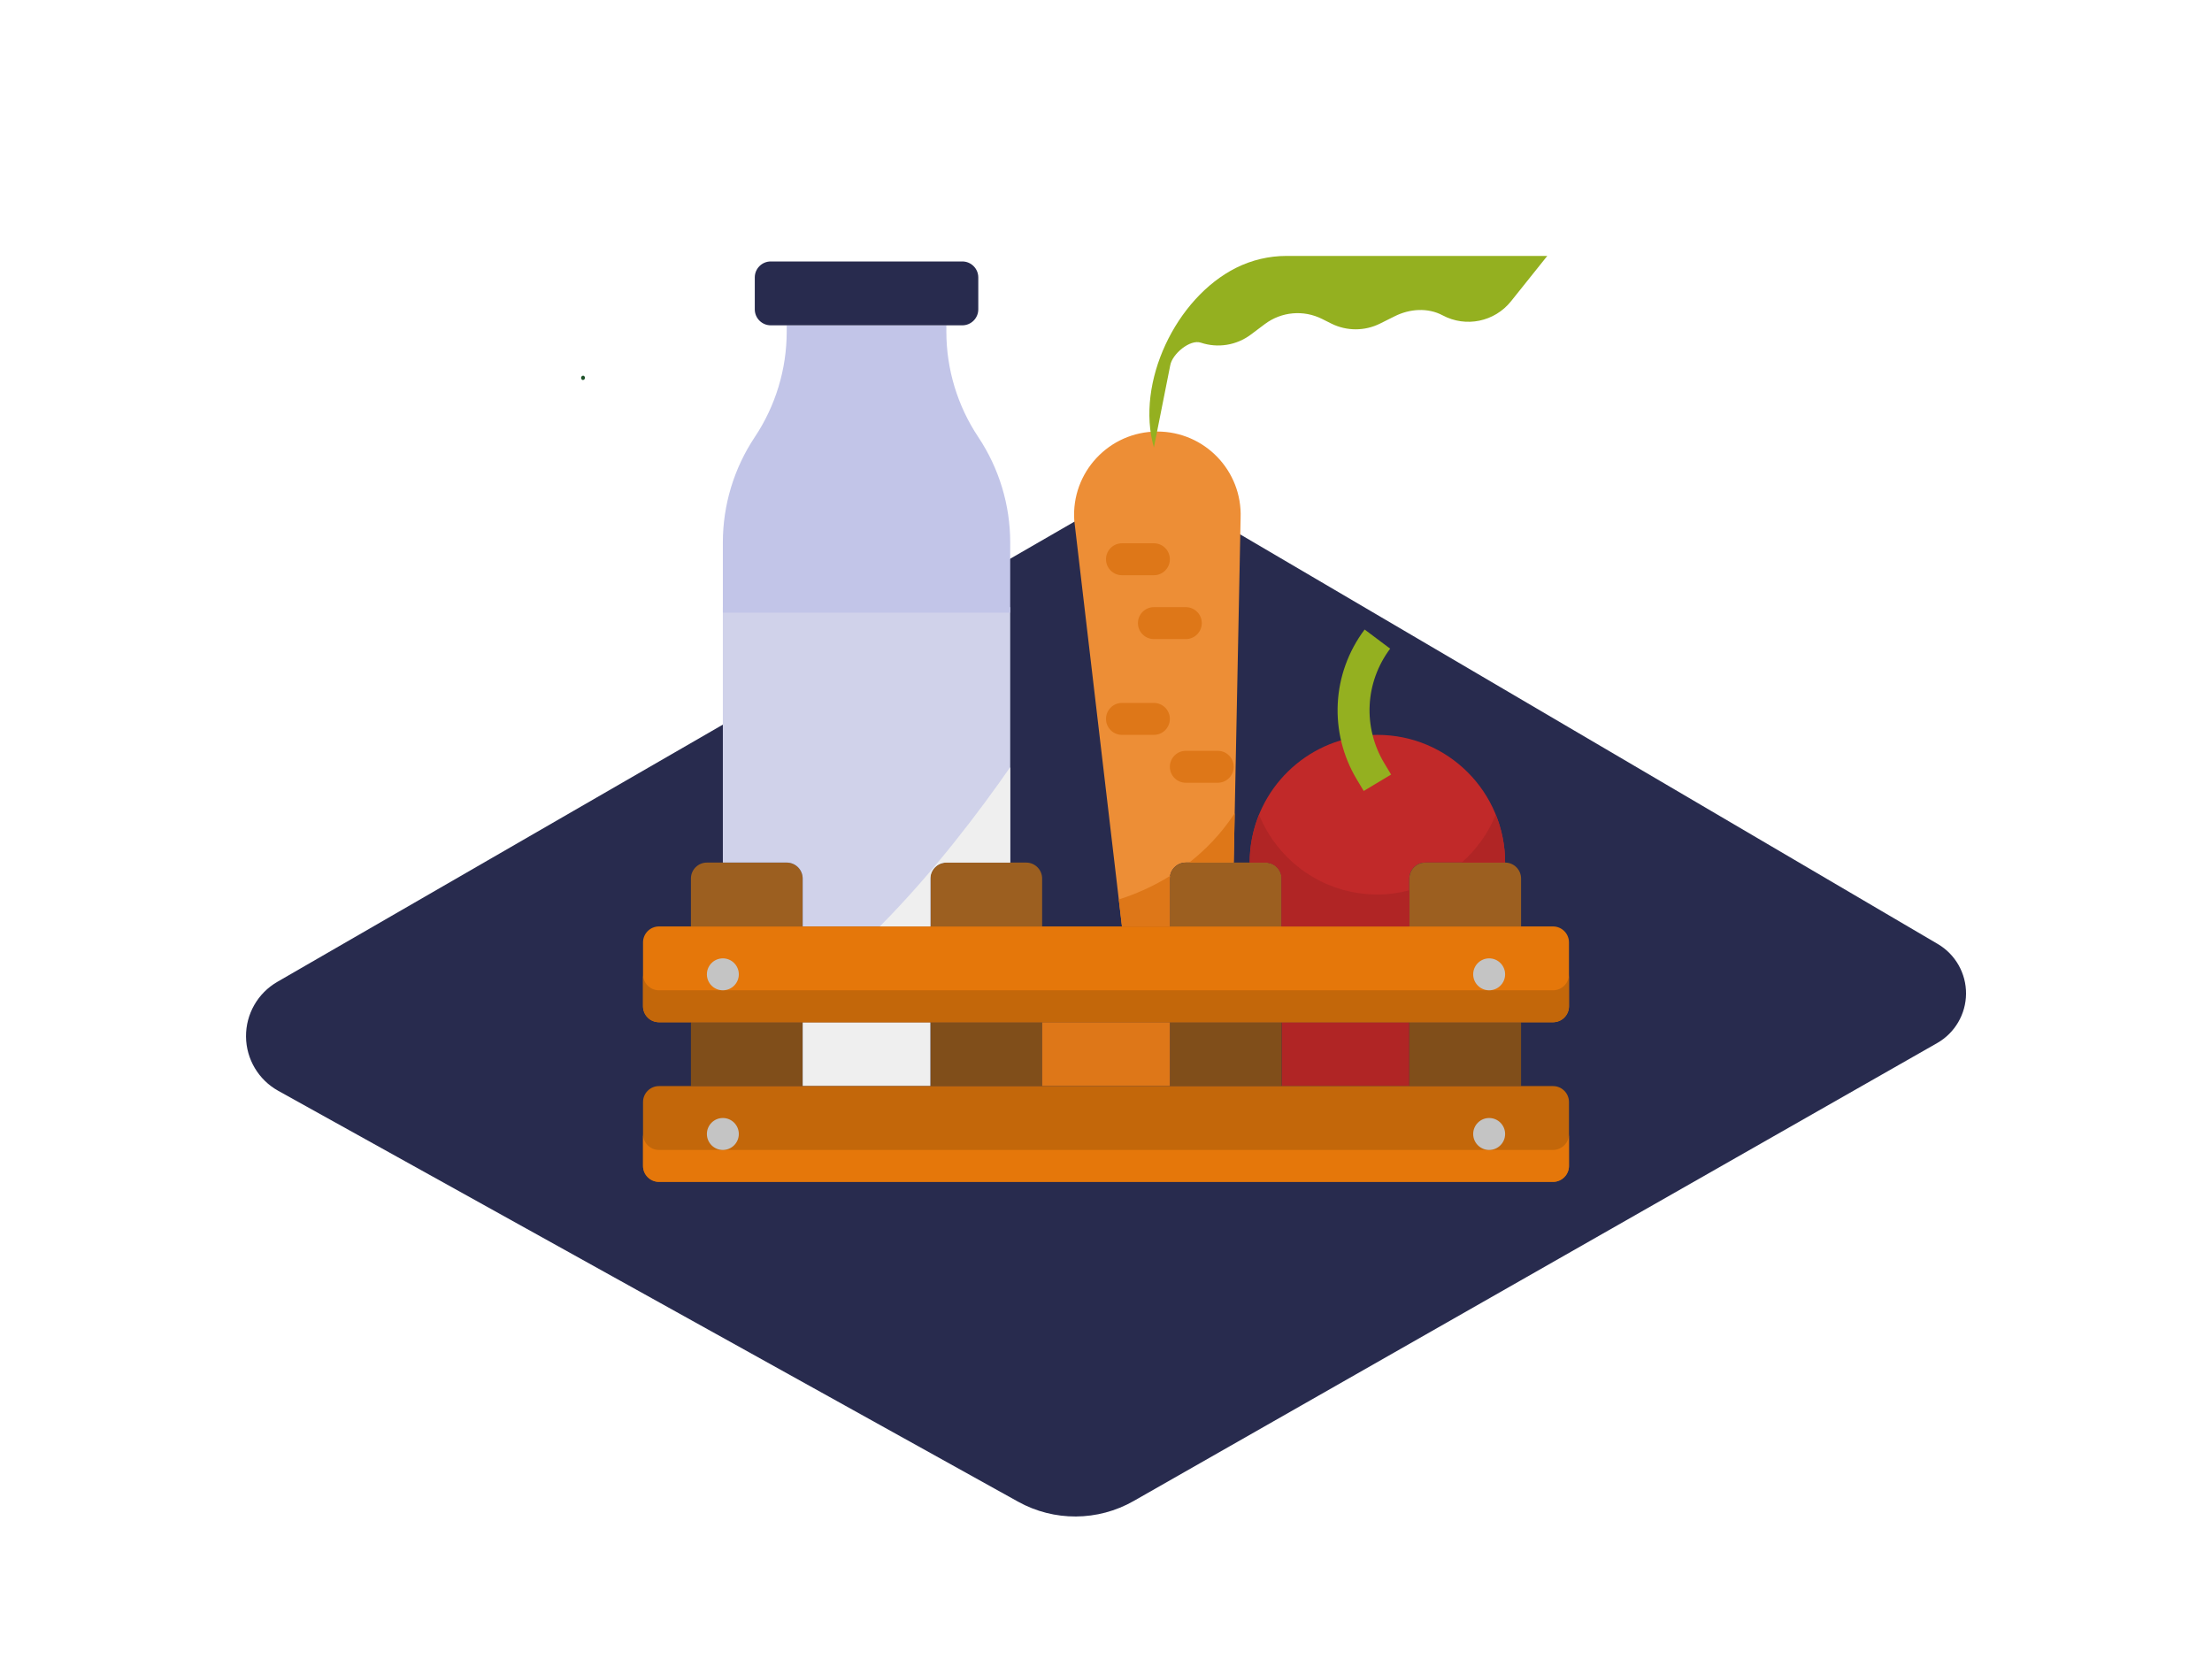
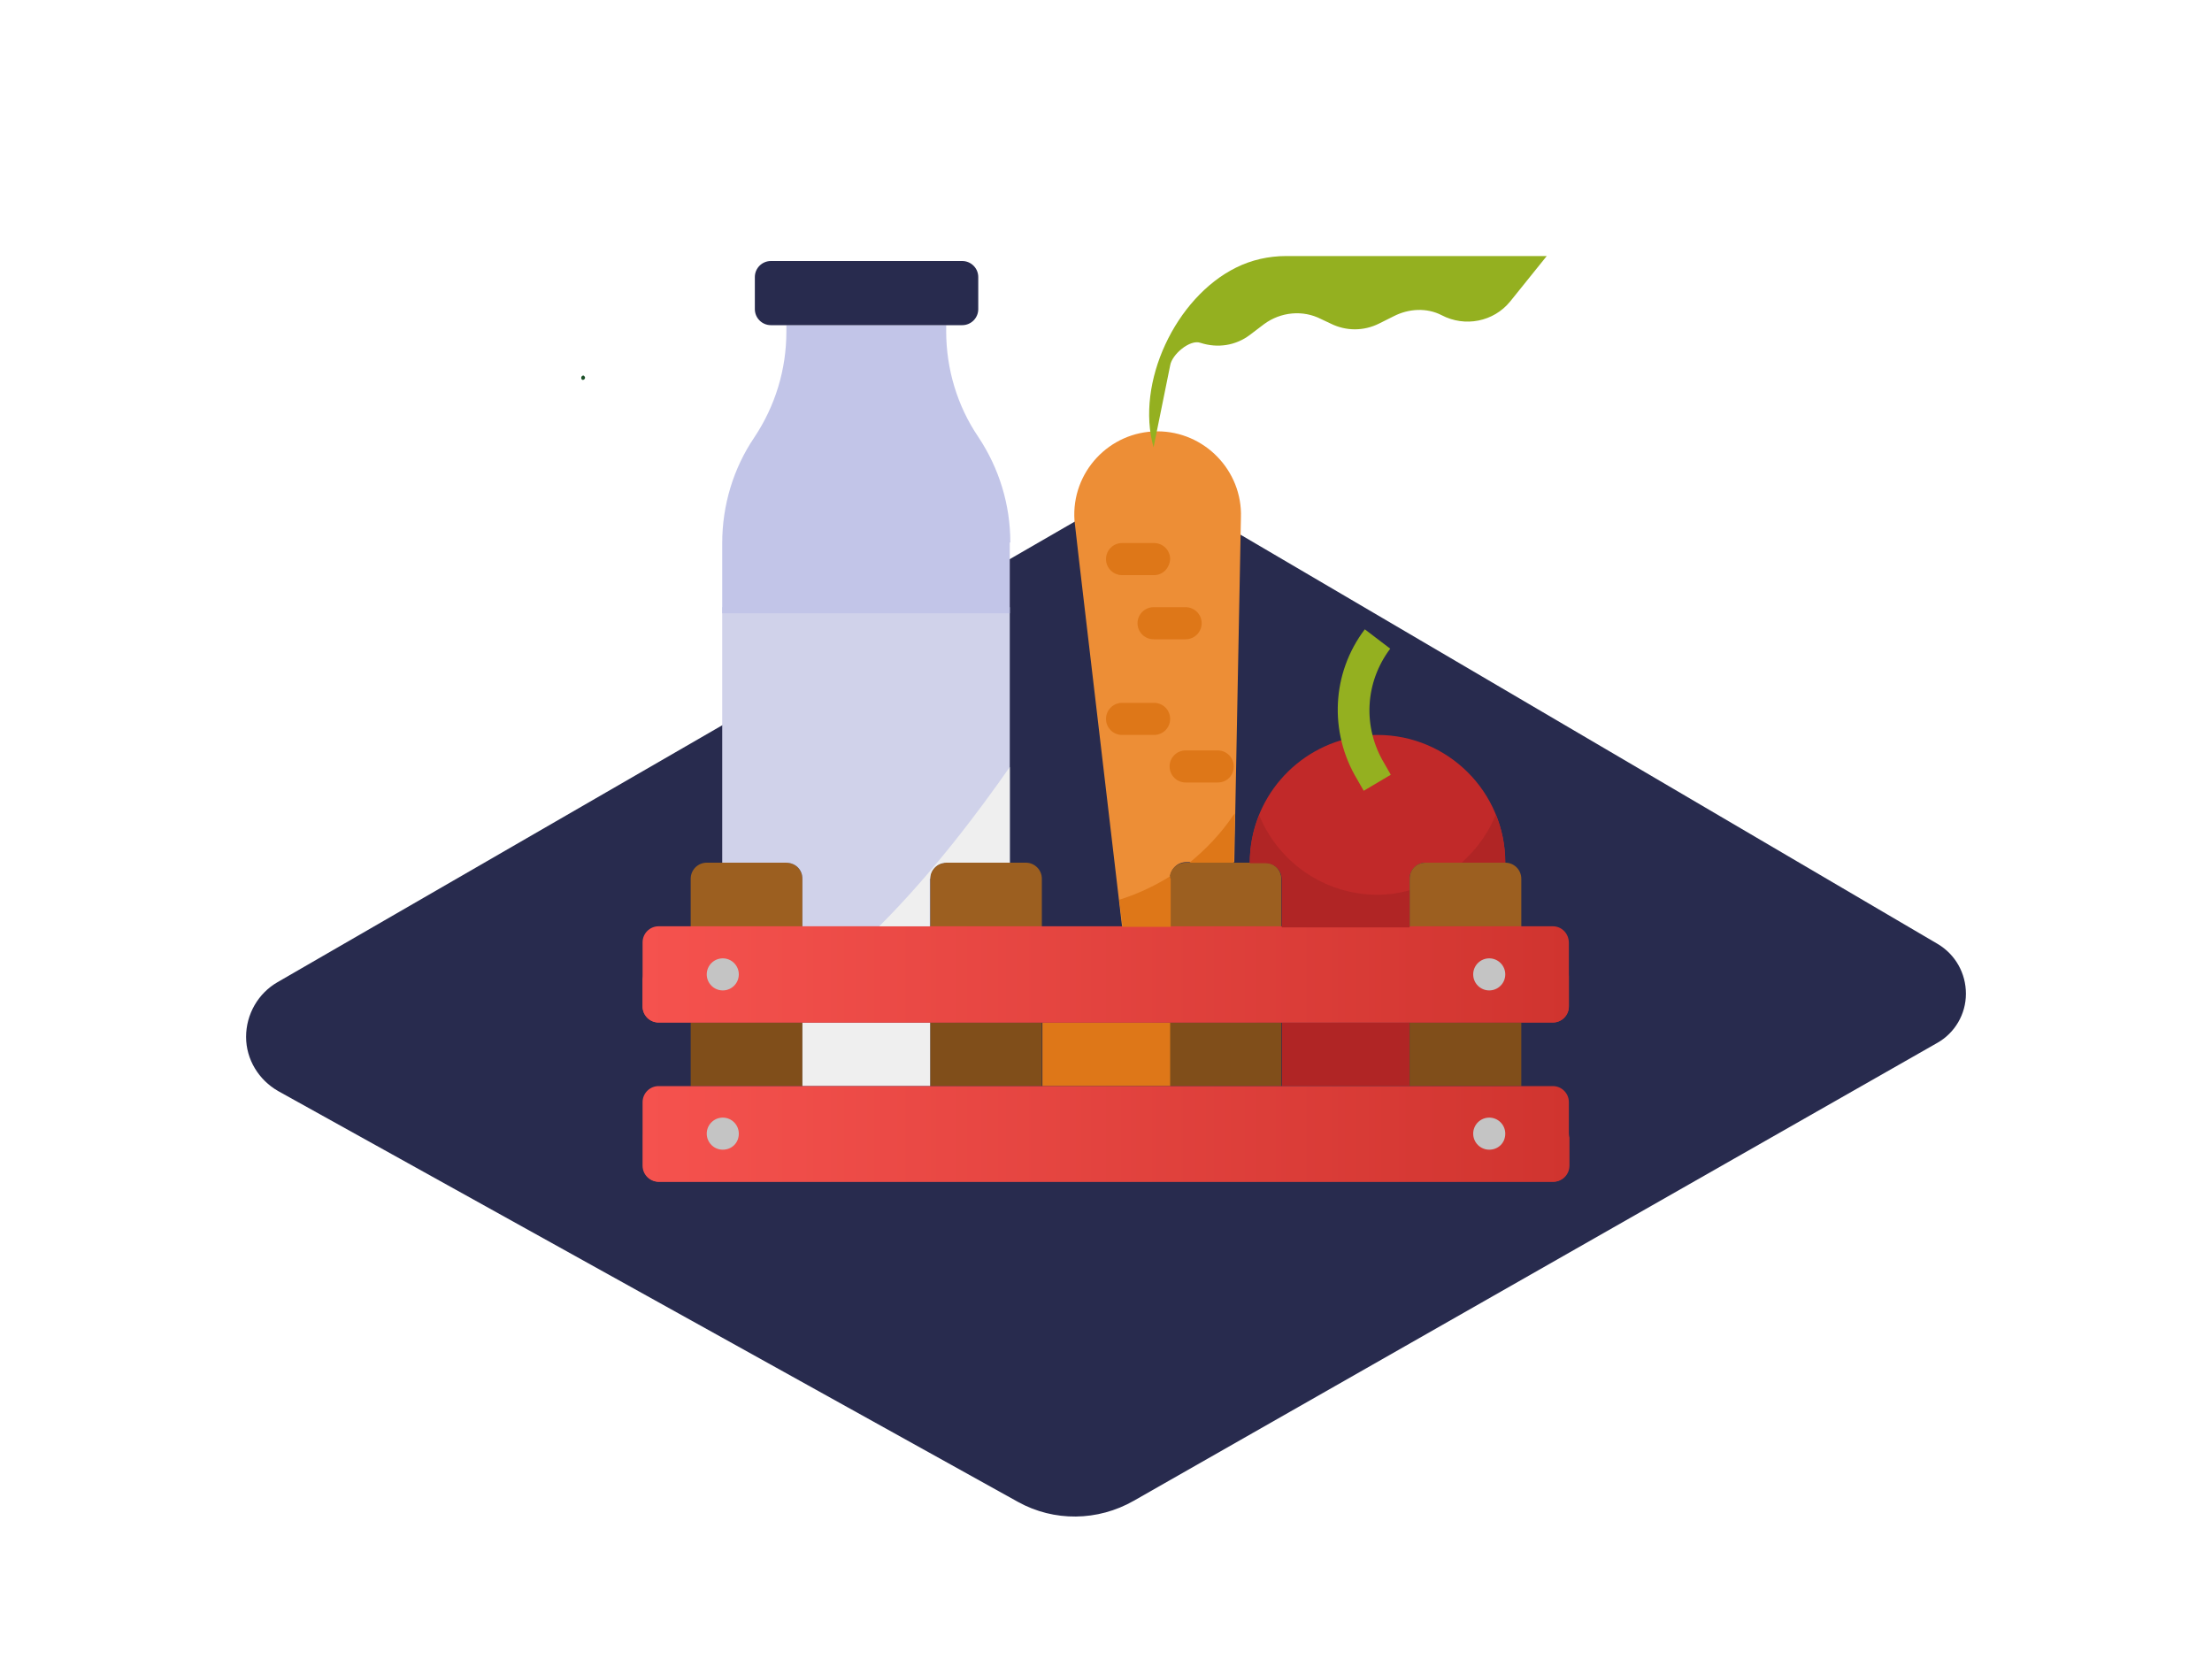
- <svg xmlns="http://www.w3.org/2000/svg" style="isolation:isolate" viewBox="0 0 400 300" width="400pt" height="300pt">
-   <defs>
-     <clipPath id="_clipPath_a995Y5G3RA9m40Bz6vZaWJ8qDC6XHUY6">
-       <rect width="400" height="300" />
+ <svg xmlns="http://www.w3.org/2000/svg" xmlns:xlink="http://www.w3.org/1999/xlink" version="1.1" id="Layer_1" x="0px" y="0px" viewBox="0 0 400 300" style="enable-background:new 0 0 400 300;" xml:space="preserve">
+   <style type="text/css">
+ 	.st0{clip-path:url(#SVGID_2_);}
+ 	.st1{fill:#282B4E;}
+ 	.st2{opacity:0.68;}
+ 	.st3{fill:url(#SVGID_3_);}
+ 	.st4{fill:url(#SVGID_4_);}
+ 	.st5{fill:#313115;}
+ 	.st6{fill:#1C5028;}
+ 	.st7{fill:#9C5F20;}
+ 	.st8{fill:#B02525;}
+ 	.st9{fill:#D0D2EA;}
+ 	.st10{fill:#804E1A;}
+ 	.st11{fill:#ED8E36;}
+ 	.st12{fill:#C2C5E8;}
+ 	.st13{fill:#C12929;}
+ 	.st14{fill:#EFEFEF;}
+ 	.st15{fill:#DE7718;}
+ 	.st16{fill:url(#SVGID_5_);}
+ 	.st17{fill:url(#SVGID_6_);}
+ 	.st18{fill:#94B020;}
+ 	.st19{fill:url(#SVGID_7_);}
+ 	.st20{fill:url(#SVGID_8_);}
+ 	.st21{fill:#C4C4C4;}
+ </style>
+   <g>
+     <defs>
+       <rect id="SVGID_1_" width="400" height="300" />
+     </defs>
+     <clipPath id="SVGID_2_">
+       <use xlink:href="#SVGID_1_" style="overflow:visible;" />
    </clipPath>
-   </defs>
-   <g clip-path="url(#_clipPath_a995Y5G3RA9m40Bz6vZaWJ8qDC6XHUY6)">
-     <path d=" M 205 271.43 L 350.3 188.62 C 353.507 186.79 355.496 183.391 355.521 179.7 C 355.546 176.008 353.602 172.582 350.42 170.71 L 214.75 91.05 C 210.219 88.392 204.609 88.373 200.06 91 L 50.15 177.55 C 46.618 179.588 44.455 183.369 44.488 187.447 C 44.521 191.525 46.745 195.269 50.31 197.25 L 184.1 271.55 C 190.609 275.166 198.533 275.12 205 271.43 L 205 271.43 Z " fill="rgb(40,43,78)" />
-     <g opacity="0.68">
-       <linearGradient id="_lgradient_0" x1="0" y1="0.5" x2="0.876" y2="0.018" gradientTransform="matrix(152.21,0,0,67.45,102.69,160.71)" gradientUnits="userSpaceOnUse">
-         <stop offset="100%" stop-opacity="0" style="stop-color:rgb(241,90,36)" />
-         <stop offset="100%" stop-opacity="0.028" style="stop-color:rgb(241,90,36)" />
+     <g class="st0">
+       <path class="st1" d="M205,271.4l145.3-82.8c3.2-1.8,5.2-5.2,5.2-8.9c0-3.7-1.9-7.1-5.1-9L214.8,91.1c-4.5-2.7-10.1-2.7-14.7-0.1    L50.2,177.6c-3.5,2-5.7,5.8-5.7,9.9c0,4.1,2.3,7.8,5.8,9.8l133.8,74.3C190.6,275.2,198.5,275.1,205,271.4L205,271.4z" />
+       <g class="st2">
+         <linearGradient id="SVGID_3_" gradientUnits="userSpaceOnUse" x1="8.342320e-02" y1="299.348" x2="0.96" y2="299.83" gradientTransform="matrix(152.21 0 0 -67.45 102.69 20395.709)">
+           <stop offset="1" style="stop-color:#F15A24;stop-opacity:0" />
+           <stop offset="1" style="stop-color:#F15A24;stop-opacity:2.828054e-02" />
+         </linearGradient>
+         <path class="st3" d="M151.9,228.2l103-54.6l-92.1-12.8l-60.1,38.5C108.4,202.7,146.2,224.5,151.9,228.2z" />
+       </g>
+       <g class="st2">
+         <linearGradient id="SVGID_4_" gradientUnits="userSpaceOnUse" x1="0.185" y1="299.273" x2="0.96" y2="299.905" gradientTransform="matrix(82.56 0 0 -43.05 242.44 13094.79)">
+           <stop offset="1" style="stop-color:#F15A24;stop-opacity:0" />
+           <stop offset="1" style="stop-color:#F15A24;stop-opacity:2.131742e-02" />
+         </linearGradient>
+         <path class="st4" d="M275.5,222.8L325,196l-39-16.2L242.4,207C248.3,210.6,269.8,219.2,275.5,222.8z" />
+       </g>
+       <path class="st5" d="M214.5,126.4c-0.7-2.4-3.8-2.3-5.6-1.3c-0.3,0.1-0.5,0.4-0.6,0.6c-1.4,1.1-2.4,2.8-1.6,4.7    c0.9,2.2,3.5,2.4,5.4,1.4C214.1,130.7,215,128.5,214.5,126.4L214.5,126.4z M212.1,127.7c-0.1,0.8-0.6,1.5-1.3,1.9    c-0.6,0.3-1.6,0.5-1.8-0.3s0.6-1.4,1.2-1.8c0.2-0.1,0.3-0.3,0.4-0.4c0.3-0.1,0.7-0.2,1-0.1C212.2,127,212.2,127.2,212.1,127.7z" />
+       <path class="st6" d="M105.5,67.9c-0.2,0-0.4,0.2-0.4,0.4c0,0.2,0.1,0.4,0.3,0.4c0.2,0,0.4-0.2,0.4-0.4    C105.8,68.2,105.7,68,105.5,67.9L105.5,67.9z" />
+       <path class="st7" d="M145.1,158.9c0-1.6-1.3-2.9-2.9-2.9h-11.5h-2.9c-1.6,0-2.9,1.3-2.9,2.9v8.7h20.2V158.9z" />
+       <path class="st8" d="M231.8,184.9h23.1v11.5h-23.1V184.9z" />
+       <path class="st7" d="M168.2,158.9v8.7h20.2v-8.7c0-1.6-1.3-2.9-2.9-2.9h-2.9h-11.5C169.5,156,168.2,157.3,168.2,158.9z" />
+       <path class="st9" d="M145.1,158.9v8.7h23.1v-8.7c0-1.6,1.3-2.9,2.9-2.9h11.5v-46.2h-52V156h11.5    C143.9,156,145.1,157.3,145.1,158.9z" />
+       <path class="st10" d="M211.5,184.9h20.2v11.5h-20.2V184.9z" />
+       <path class="st10" d="M168.2,184.9h20.2v11.5h-20.2V184.9z" />
+       <path class="st11" d="M209.3,78c-8.7,0-15.6,7.4-15,16.1l0.8,7l7.8,66.4h8.7v-8.7c0-1.6,1.3-2.9,2.9-2.9h8.7l1.2-62.3    C224.7,85.1,217.8,78,209.3,78z" />
+       <path class="st12" d="M182.7,98.1c0-6.8-2-13.4-5.8-19.1c-3.8-5.6-5.8-12.3-5.8-19.1v-1.1h-28.9V60c0,6.8-2,13.4-5.8,19.1    c-3.8,5.6-5.8,12.3-5.8,19.1v12.7h52V98.1z" />
+       <path class="st7" d="M211.5,158.9v8.7h20.2v-8.7c0-1.6-1.3-2.9-2.9-2.9H226h-2.9h-8.7C212.8,156,211.5,157.3,211.5,158.9z" />
+       <path class="st10" d="M124.9,184.9h20.2v11.5h-20.2V184.9z" />
+       <path class="st13" d="M249.1,132.9c-1.3,0-2.5,0.1-3.7,0.3c-11,1.8-19.4,11.3-19.4,22.8h2.9c1.6,0,2.9,1.3,2.9,2.9v8.7h23.1v-8.7    c0-1.6,1.3-2.9,2.9-2.9h14.4C272.2,143.2,261.8,132.9,249.1,132.9z" />
+       <path class="st7" d="M254.9,158.9v8.7h20.2v-8.7c0-1.6-1.3-2.9-2.9-2.9h-14.4C256.1,156,254.9,157.3,254.9,158.9z" />
+       <path class="st14" d="M145.1,184.9h23.1v11.5h-23.1V184.9z" />
+       <path class="st10" d="M254.9,184.9h20.2v11.5h-20.2V184.9z" />
+       <path class="st15" d="M188.5,184.9h23.1v11.5h-23.1V184.9z" />
+       <linearGradient id="SVGID_5_" gradientUnits="userSpaceOnUse" x1="116.28" y1="176.19" x2="283.72" y2="176.19">
+         <stop offset="0" style="stop-color:#F5524E" />
+         <stop offset="1" style="stop-color:#D0342F" />
      </linearGradient>
-       <path d=" M 151.9 228.16 L 254.9 173.55 L 162.83 160.71 L 102.69 199.19 C 108.45 202.7 146.22 224.5 151.9 228.16 Z " fill="url(#_lgradient_0)" />
+       <path class="st16" d="M280.8,167.5h-5.8h-20.2h-23.1h-20.2h-8.7h-14.4h-20.2h-23.1h-20.2h-5.8c-1.6,0-2.9,1.3-2.9,2.9V182    c0,1.6,1.3,2.9,2.9,2.9h5.8h20.2h23.1h20.2h23.1h20.2h23.1h20.2h5.8c1.6,0,2.9-1.3,2.9-2.9v-11.5    C283.7,168.8,282.4,167.5,280.8,167.5z" />
+       <linearGradient id="SVGID_6_" gradientUnits="userSpaceOnUse" x1="116.28" y1="205.06" x2="283.72" y2="205.06">
+         <stop offset="0" style="stop-color:#F5524E" />
+         <stop offset="1" style="stop-color:#D0342F" />
+       </linearGradient>
+       <path class="st17" d="M280.8,196.4h-5.8h-20.2h-23.1h-20.2h-23.1h-20.2h-23.1h-20.2h-5.8c-1.6,0-2.9,1.3-2.9,2.9v11.5    c0,1.6,1.3,2.9,2.9,2.9h161.7c1.6,0,2.9-1.3,2.9-2.9v-11.5C283.7,197.7,282.4,196.4,280.8,196.4z" />
+       <path class="st1" d="M174,58.8c1.6,0,2.9-1.3,2.9-2.9v-5.8c0-1.6-1.3-2.9-2.9-2.9h-34.6c-1.6,0-2.9,1.3-2.9,2.9v5.8    c0,1.6,1.3,2.9,2.9,2.9h2.9h28.9H174z" />
+       <path class="st18" d="M268.2,46.3h-35.6c-3.2,0-6.3,0.7-9.1,2.1c-10.9,5.4-18.2,20.8-14.9,32.5l3-14.8c0.3-2,3.6-4.8,5.5-4.1l0,0    c3.1,1,6.4,0.5,9-1.5l2.5-1.9c3-2.2,7-2.6,10.3-0.9l1.7,0.8c2.8,1.4,6,1.4,8.8,0l2.6-1.3c2.7-1.4,6-1.6,8.7-0.2    c4.2,2.2,9.4,1.2,12.4-2.5l6.6-8.2H268.2z" />
+       <linearGradient id="SVGID_7_" gradientUnits="userSpaceOnUse" x1="116.28" y1="209.389" x2="283.72" y2="209.389">
+         <stop offset="0" style="stop-color:#F5524E" />
+         <stop offset="1" style="stop-color:#D0342F" />
+       </linearGradient>
+       <path class="st19" d="M280.8,207.9H119.2c-1.6,0-2.9-1.3-2.9-2.9v5.8c0,1.6,1.3,2.9,2.9,2.9h161.7c1.6,0,2.9-1.3,2.9-2.9v-5.8    C283.7,206.7,282.4,207.9,280.8,207.9z" />
+       <linearGradient id="SVGID_8_" gradientUnits="userSpaceOnUse" x1="116.28" y1="180.52" x2="283.72" y2="180.52">
+         <stop offset="0" style="stop-color:#F5524E" />
+         <stop offset="1" style="stop-color:#D0342F" />
+       </linearGradient>
+       <path class="st20" d="M280.8,179.1h-5.8h-20.2h-23.1h-20.2h-23.1h-20.2h-23.1h-20.2h-5.8c-1.6,0-2.9-1.3-2.9-2.9v5.8    c0,1.6,1.3,2.9,2.9,2.9h5.8h20.2h23.1h20.2h23.1h20.2h23.1h20.2h5.8c1.6,0,2.9-1.3,2.9-2.9v-5.8    C283.7,177.8,282.4,179.1,280.8,179.1z" />
+       <path class="st8" d="M249.1,161.8c-9.7,0-18-6-21.4-14.4c-1.1,2.7-1.7,5.6-1.7,8.7h2.9c1.6,0,2.9,1.3,2.9,2.9v8.7h23.1V161    C253,161.5,251.1,161.8,249.1,161.8z" />
+       <path class="st8" d="M264.3,156h7.9c0-3.1-0.6-6-1.7-8.7C269.1,150.7,267,153.6,264.3,156z" />
+       <path class="st15" d="M211.7,158.4c-3.2,2-6.4,3.4-9.3,4.3l0.6,4.9h8.7v-8.7C211.5,158.7,211.6,158.5,211.7,158.4z" />
+       <path class="st15" d="M223.3,147.1c-0.1,0.1-0.1,0.2-0.2,0.2c-2.4,3.6-5.2,6.4-8,8.7h8L223.3,147.1z" />
+       <path class="st14" d="M168.2,158.9c0-1.6,1.3-2.9,2.9-2.9h11.5v-17.3c-5.3,7.6-13.7,18.9-23.6,28.8h9.1V158.9z" />
+       <path class="st18" d="M246.6,143l-1.2-2.1c-5.1-8.5-4.6-19.2,1.4-27.1l4.6,3.5c-4.6,6.1-5,14.2-1.1,20.7l1.2,2.1L246.6,143z" />
+       <g>
+         <path class="st15" d="M208.7,104h-5.8c-1.6,0-2.9-1.3-2.9-2.9c0-1.6,1.3-2.9,2.9-2.9h5.8c1.6,0,2.9,1.3,2.9,2.9     C211.5,102.7,210.3,104,208.7,104z" />
+         <path class="st15" d="M214.4,115.6h-5.8c-1.6,0-2.9-1.3-2.9-2.9c0-1.6,1.3-2.9,2.9-2.9h5.8c1.6,0,2.9,1.3,2.9,2.9     C217.3,114.3,216,115.6,214.4,115.6z" />
+         <path class="st15" d="M208.7,132.9h-5.8c-1.6,0-2.9-1.3-2.9-2.9s1.3-2.9,2.9-2.9h5.8c1.6,0,2.9,1.3,2.9,2.9     S210.3,132.9,208.7,132.9z" />
+         <path class="st15" d="M220.2,141.5h-5.8c-1.6,0-2.9-1.3-2.9-2.9c0-1.6,1.3-2.9,2.9-2.9h5.8c1.6,0,2.9,1.3,2.9,2.9     C223.1,140.3,221.8,141.5,220.2,141.5z" />
+       </g>
+       <path class="st21" d="M130.7,179.1c-1.6,0-2.9-1.3-2.9-2.9c0-1.6,1.3-2.9,2.9-2.9c1.6,0,2.9,1.3,2.9,2.9    C133.6,177.8,132.3,179.1,130.7,179.1z" />
+       <path class="st21" d="M130.7,207.9c-1.6,0-2.9-1.3-2.9-2.9c0-1.6,1.3-2.9,2.9-2.9c1.6,0,2.9,1.3,2.9,2.9    C133.6,206.7,132.3,207.9,130.7,207.9z" />
+       <path class="st21" d="M269.3,179.1c-1.6,0-2.9-1.3-2.9-2.9c0-1.6,1.3-2.9,2.9-2.9c1.6,0,2.9,1.3,2.9,2.9    C272.2,177.8,270.9,179.1,269.3,179.1z" />
+       <path class="st21" d="M269.3,207.9c-1.6,0-2.9-1.3-2.9-2.9c0-1.6,1.3-2.9,2.9-2.9c1.6,0,2.9,1.3,2.9,2.9    C272.2,206.7,270.9,207.9,269.3,207.9z" />
    </g>
-     <g opacity="0.68">
-       <linearGradient id="_lgradient_1" x1="0" y1="0.5" x2="0.775" y2="-0.132" gradientTransform="matrix(82.56,0,0,43.05,242.44,179.79)" gradientUnits="userSpaceOnUse">
-         <stop offset="100%" stop-opacity="0" style="stop-color:rgb(241,90,36)" />
-         <stop offset="100%" stop-opacity="0.021" style="stop-color:rgb(241,90,36)" />
-       </linearGradient>
-       <path d=" M 275.47 222.84 L 325 196 L 286 179.79 L 242.44 207.03 C 248.26 210.59 269.79 219.18 275.47 222.84 Z " fill="url(#_lgradient_1)" />
-     </g>
-     <path d=" M 214.54 126.41 C 213.88 124 210.73 124.12 208.97 125.1 C 208.714 125.234 208.518 125.458 208.42 125.73 C 207.01 126.84 206.05 128.56 206.77 130.38 C 207.64 132.57 210.26 132.82 212.14 131.79 C 214.054 130.736 215.035 128.538 214.54 126.41 L 214.54 126.41 Z  M 212.15 127.71 C 212.081 128.525 211.598 129.247 210.87 129.62 C 210.29 129.91 209.22 130.15 209.05 129.29 C 208.88 128.43 209.66 127.87 210.24 127.51 C 210.416 127.404 210.564 127.256 210.67 127.08 C 210.986 126.948 211.331 126.903 211.67 126.95 C 212.18 127 212.2 127.19 212.15 127.71 Z " fill="rgb(49,49,21)" />
-     <path d=" M 105.47 67.93 C 105.268 67.934 105.101 68.089 105.081 68.29 C 105.06 68.491 105.193 68.675 105.39 68.72 C 105.592 68.716 105.759 68.561 105.779 68.36 C 105.8 68.159 105.667 67.975 105.47 67.93 L 105.47 67.93 Z " fill="rgb(28,80,40)" />
-     <path d=" M 145.149 158.869 C 145.149 157.275 143.856 155.982 142.262 155.982 L 130.714 155.982 L 127.828 155.982 C 126.234 155.982 124.941 157.275 124.941 158.869 L 124.941 167.53 L 145.149 167.53 L 145.149 158.869 Z " fill="rgb(156,95,32)" />
-     <path d=" M 231.756 184.851 L 254.851 184.851 L 254.851 196.399 L 231.756 196.399 L 231.756 184.851 Z " fill="rgb(176,37,37)" />
-     <path d=" M 168.244 158.869 L 168.244 167.53 L 188.452 167.53 L 188.452 158.869 C 188.452 157.275 187.159 155.982 185.566 155.982 L 182.679 155.982 L 171.131 155.982 C 169.537 155.982 168.244 157.275 168.244 158.869 Z " fill="rgb(156,95,32)" />
-     <path d=" M 145.149 158.869 L 145.149 167.53 L 168.244 167.53 L 168.244 158.869 C 168.244 157.275 169.537 155.982 171.131 155.982 L 182.679 155.982 L 182.679 109.792 L 130.714 109.792 L 130.714 155.982 L 142.262 155.982 C 143.856 155.982 145.149 157.275 145.149 158.869 Z " fill="rgb(208,210,234)" />
-     <path d=" M 211.548 184.851 L 231.756 184.851 L 231.756 196.399 L 211.548 196.399 L 211.548 184.851 Z " fill="rgb(128,78,26)" />
-     <path d=" M 168.244 184.851 L 188.452 184.851 L 188.452 196.399 L 168.244 196.399 L 168.244 184.851 Z " fill="rgb(128,78,26)" />
-     <path d=" M 209.29 78.036 C 200.577 78.036 193.681 85.406 194.261 94.101 L 195.087 101.131 L 202.887 167.53 L 211.548 167.53 L 211.548 158.869 C 211.548 157.275 212.841 155.982 214.434 155.982 L 223.095 155.982 L 224.342 93.68 C 224.671 85.138 217.838 78.036 209.29 78.036 Z " fill="rgb(237,142,54)" />
-     <path d=" M 182.679 98.107 C 182.679 91.32 180.669 84.686 176.905 79.036 C 173.14 73.389 171.131 66.752 171.131 59.965 L 171.131 58.828 L 142.262 58.828 L 142.262 59.965 C 142.262 66.752 140.253 73.386 136.488 79.036 C 132.724 84.683 130.714 91.32 130.714 98.107 L 130.714 110.792 L 182.679 110.792 L 182.679 98.107 Z " fill="rgb(194,197,232)" />
-     <path d=" M 211.548 158.869 L 211.548 167.53 L 231.756 167.53 L 231.756 158.869 C 231.756 157.275 230.463 155.982 228.869 155.982 L 225.982 155.982 L 223.095 155.982 L 214.434 155.982 C 212.841 155.982 211.548 157.275 211.548 158.869 Z " fill="rgb(156,95,32)" />
-     <path d=" M 124.941 184.851 L 145.149 184.851 L 145.149 196.399 L 124.941 196.399 L 124.941 184.851 Z " fill="rgb(128,78,26)" />
-     <path d=" M 249.077 132.887 C 247.804 132.887 246.563 133.017 245.344 133.216 C 234.369 135.003 225.982 144.501 225.982 155.982 L 228.869 155.982 C 230.463 155.982 231.756 157.275 231.756 158.869 L 231.756 167.53 L 254.851 167.53 L 254.851 158.869 C 254.851 157.275 256.144 155.982 257.738 155.982 L 272.172 155.982 C 272.172 143.228 261.832 132.887 249.077 132.887 Z " fill="rgb(193,41,41)" />
-     <path d=" M 254.851 158.869 L 254.851 167.53 L 275.059 167.53 L 275.059 158.869 C 275.059 157.275 273.766 155.982 272.172 155.982 L 257.738 155.982 C 256.144 155.982 254.851 157.275 254.851 158.869 Z " fill="rgb(156,95,32)" />
-     <path d=" M 145.149 184.851 L 168.244 184.851 L 168.244 196.399 L 145.149 196.399 L 145.149 184.851 Z " fill="rgb(239,239,239)" />
-     <path d=" M 254.851 184.851 L 275.059 184.851 L 275.059 196.399 L 254.851 196.399 L 254.851 184.851 Z " fill="rgb(128,78,26)" />
-     <path d=" M 188.452 184.851 L 211.548 184.851 L 211.548 196.399 L 188.452 196.399 L 188.452 184.851 Z " fill="rgb(222,119,24)" />
-     <path d=" M 280.833 167.53 L 275.059 167.53 L 254.851 167.53 L 231.756 167.53 L 211.548 167.53 L 202.887 167.53 L 188.452 167.53 L 168.244 167.53 L 145.149 167.53 L 124.941 167.53 L 119.167 167.53 C 117.573 167.53 116.28 168.823 116.28 170.417 L 116.28 181.964 C 116.28 183.558 117.573 184.851 119.167 184.851 L 124.941 184.851 L 145.149 184.851 L 168.244 184.851 L 188.452 184.851 L 211.548 184.851 L 231.756 184.851 L 254.851 184.851 L 275.059 184.851 L 280.833 184.851 C 282.427 184.851 283.72 183.558 283.72 181.964 L 283.72 170.417 C 283.72 168.823 282.427 167.53 280.833 167.53 Z " fill="rgb(229,119,10)" />
-     <path d=" M 280.833 196.399 L 275.059 196.399 L 254.851 196.399 L 231.756 196.399 L 211.548 196.399 L 188.452 196.399 L 168.244 196.399 L 145.149 196.399 L 124.941 196.399 L 119.167 196.399 C 117.573 196.399 116.28 197.692 116.28 199.286 L 116.28 210.833 C 116.28 212.427 117.573 213.72 119.167 213.72 L 280.833 213.72 C 282.427 213.72 283.72 212.427 283.72 210.833 L 283.72 199.286 C 283.72 197.692 282.427 196.399 280.833 196.399 Z " fill="rgb(195,103,10)" />
-     <path d=" M 174.018 58.828 C 175.611 58.828 176.905 57.534 176.905 55.941 L 176.905 50.167 C 176.905 48.573 175.611 47.28 174.018 47.28 L 139.375 47.28 C 137.782 47.28 136.488 48.573 136.488 50.167 L 136.488 55.941 C 136.488 57.534 137.782 58.828 139.375 58.828 L 142.262 58.828 L 171.131 58.828 L 174.018 58.828 Z " fill="rgb(40,43,78)" />
-     <path d=" M 268.249 46.28 L 232.636 46.28 C 229.478 46.28 226.36 47.016 223.534 48.428 C 212.636 53.878 205.312 69.205 208.661 80.923 L 211.614 66.078 C 211.955 64.032 215.179 61.306 217.148 61.965 L 217.154 61.967 C 220.226 62.992 223.603 62.444 226.196 60.501 L 228.728 58.601 C 231.718 56.358 235.717 55.997 239.06 57.669 L 240.74 58.509 C 243.517 59.897 246.788 59.897 249.565 58.509 L 252.207 57.19 C 254.923 55.83 258.197 55.596 260.876 57.025 C 265.082 59.271 270.27 58.188 273.232 54.487 L 279.797 46.28 L 268.249 46.28 Z " fill="rgb(148,176,32)" />
-     <path d=" M 280.833 207.946 L 119.167 207.946 C 117.573 207.946 116.28 206.653 116.28 205.059 L 116.28 210.833 C 116.28 212.427 117.573 213.72 119.167 213.72 L 280.833 213.72 C 282.427 213.72 283.72 212.427 283.72 210.833 L 283.72 205.059 C 283.72 206.653 282.427 207.946 280.833 207.946 Z " fill="rgb(229,119,10)" />
-     <path d=" M 280.833 179.077 L 275.059 179.077 L 254.851 179.077 L 231.756 179.077 L 211.548 179.077 L 188.452 179.077 L 168.244 179.077 L 145.149 179.077 L 124.941 179.077 L 119.167 179.077 C 117.573 179.077 116.28 177.784 116.28 176.19 L 116.28 181.964 C 116.28 183.558 117.573 184.851 119.167 184.851 L 124.941 184.851 L 145.149 184.851 L 168.244 184.851 L 188.452 184.851 L 211.548 184.851 L 231.756 184.851 L 254.851 184.851 L 275.059 184.851 L 280.833 184.851 C 282.427 184.851 283.72 183.558 283.72 181.964 L 283.72 176.19 C 283.72 177.784 282.427 179.077 280.833 179.077 Z " fill="rgb(195,103,10)" />
-     <path d=" M 249.077 161.756 C 239.392 161.756 231.109 155.786 227.68 147.33 C 226.594 150.003 225.982 152.919 225.982 155.982 L 228.869 155.982 C 230.463 155.982 231.756 157.275 231.756 158.869 L 231.756 167.53 L 254.851 167.53 L 254.851 160.999 C 253.003 161.476 251.075 161.756 249.077 161.756 Z " fill="rgb(176,37,37)" />
-     <path d=" M 264.317 155.982 L 272.172 155.982 C 272.172 152.916 271.563 149.998 270.478 147.321 C 269.118 150.676 266.99 153.629 264.317 155.982 Z " fill="rgb(176,37,37)" />
-     <path d=" M 211.652 158.358 C 208.438 160.353 205.225 161.727 202.315 162.651 L 202.887 167.53 L 211.548 167.53 L 211.548 158.869 C 211.548 158.687 211.62 158.528 211.652 158.358 Z " fill="rgb(222,119,24)" />
-     <path d=" M 223.274 147.073 C 223.214 147.16 223.153 147.235 223.095 147.321 C 220.702 150.913 217.928 153.725 215.047 155.982 L 223.095 155.982 L 223.274 147.073 Z " fill="rgb(222,119,24)" />
-     <path d=" M 168.244 158.869 C 168.244 157.275 169.537 155.982 171.131 155.982 L 182.679 155.982 L 182.679 138.727 C 177.404 146.323 168.943 157.625 159.096 167.53 L 168.244 167.53 L 168.244 158.869 Z " fill="rgb(239,239,239)" />
-     <path d=" M 246.603 143.034 L 245.368 140.976 C 240.249 132.448 240.798 121.793 246.768 113.836 L 251.387 117.298 C 246.834 123.372 246.413 131.498 250.319 138.005 L 251.554 140.064 L 246.603 143.034 Z " fill="rgb(148,176,32)" />
-     <g>
-       <path d=" M 208.661 104.018 L 202.887 104.018 C 201.293 104.018 200 102.725 200 101.131 C 200 99.537 201.293 98.244 202.887 98.244 L 208.661 98.244 C 210.254 98.244 211.548 99.537 211.548 101.131 C 211.548 102.725 210.254 104.018 208.661 104.018 Z " fill="rgb(222,119,24)" />
-       <path d=" M 214.434 115.566 L 208.661 115.566 C 207.067 115.566 205.774 114.272 205.774 112.679 C 205.774 111.085 207.067 109.792 208.661 109.792 L 214.434 109.792 C 216.028 109.792 217.321 111.085 217.321 112.679 C 217.321 114.272 216.028 115.566 214.434 115.566 Z " fill="rgb(222,119,24)" />
-       <path d=" M 208.661 132.887 L 202.887 132.887 C 201.293 132.887 200 131.594 200 130 C 200 128.406 201.293 127.113 202.887 127.113 L 208.661 127.113 C 210.254 127.113 211.548 128.406 211.548 130 C 211.548 131.594 210.254 132.887 208.661 132.887 Z " fill="rgb(222,119,24)" />
-       <path d=" M 220.208 141.548 L 214.434 141.548 C 212.841 141.548 211.548 140.254 211.548 138.661 C 211.548 137.067 212.841 135.774 214.434 135.774 L 220.208 135.774 C 221.802 135.774 223.095 137.067 223.095 138.661 C 223.095 140.254 221.802 141.548 220.208 141.548 Z " fill="rgb(222,119,24)" />
-     </g>
-     <path d=" M 130.714 179.077 C 129.121 179.077 127.828 177.784 127.828 176.19 C 127.828 174.597 129.121 173.303 130.714 173.303 C 132.308 173.303 133.601 174.597 133.601 176.19 C 133.601 177.784 132.308 179.077 130.714 179.077 Z " fill="rgb(196,196,196)" />
-     <path d=" M 130.714 207.946 C 129.121 207.946 127.828 206.653 127.828 205.059 C 127.828 203.466 129.121 202.172 130.714 202.172 C 132.308 202.172 133.601 203.466 133.601 205.059 C 133.601 206.653 132.308 207.946 130.714 207.946 Z " fill="rgb(196,196,196)" />
-     <path d=" M 269.286 179.077 C 267.692 179.077 266.399 177.784 266.399 176.19 C 266.399 174.597 267.692 173.303 269.286 173.303 C 270.879 173.303 272.172 174.597 272.172 176.19 C 272.172 177.784 270.879 179.077 269.286 179.077 Z " fill="rgb(196,196,196)" />
-     <path d=" M 269.286 207.946 C 267.692 207.946 266.399 206.653 266.399 205.059 C 266.399 203.466 267.692 202.172 269.286 202.172 C 270.879 202.172 272.172 203.466 272.172 205.059 C 272.172 206.653 270.879 207.946 269.286 207.946 Z " fill="rgb(196,196,196)" />
  </g>
</svg>
